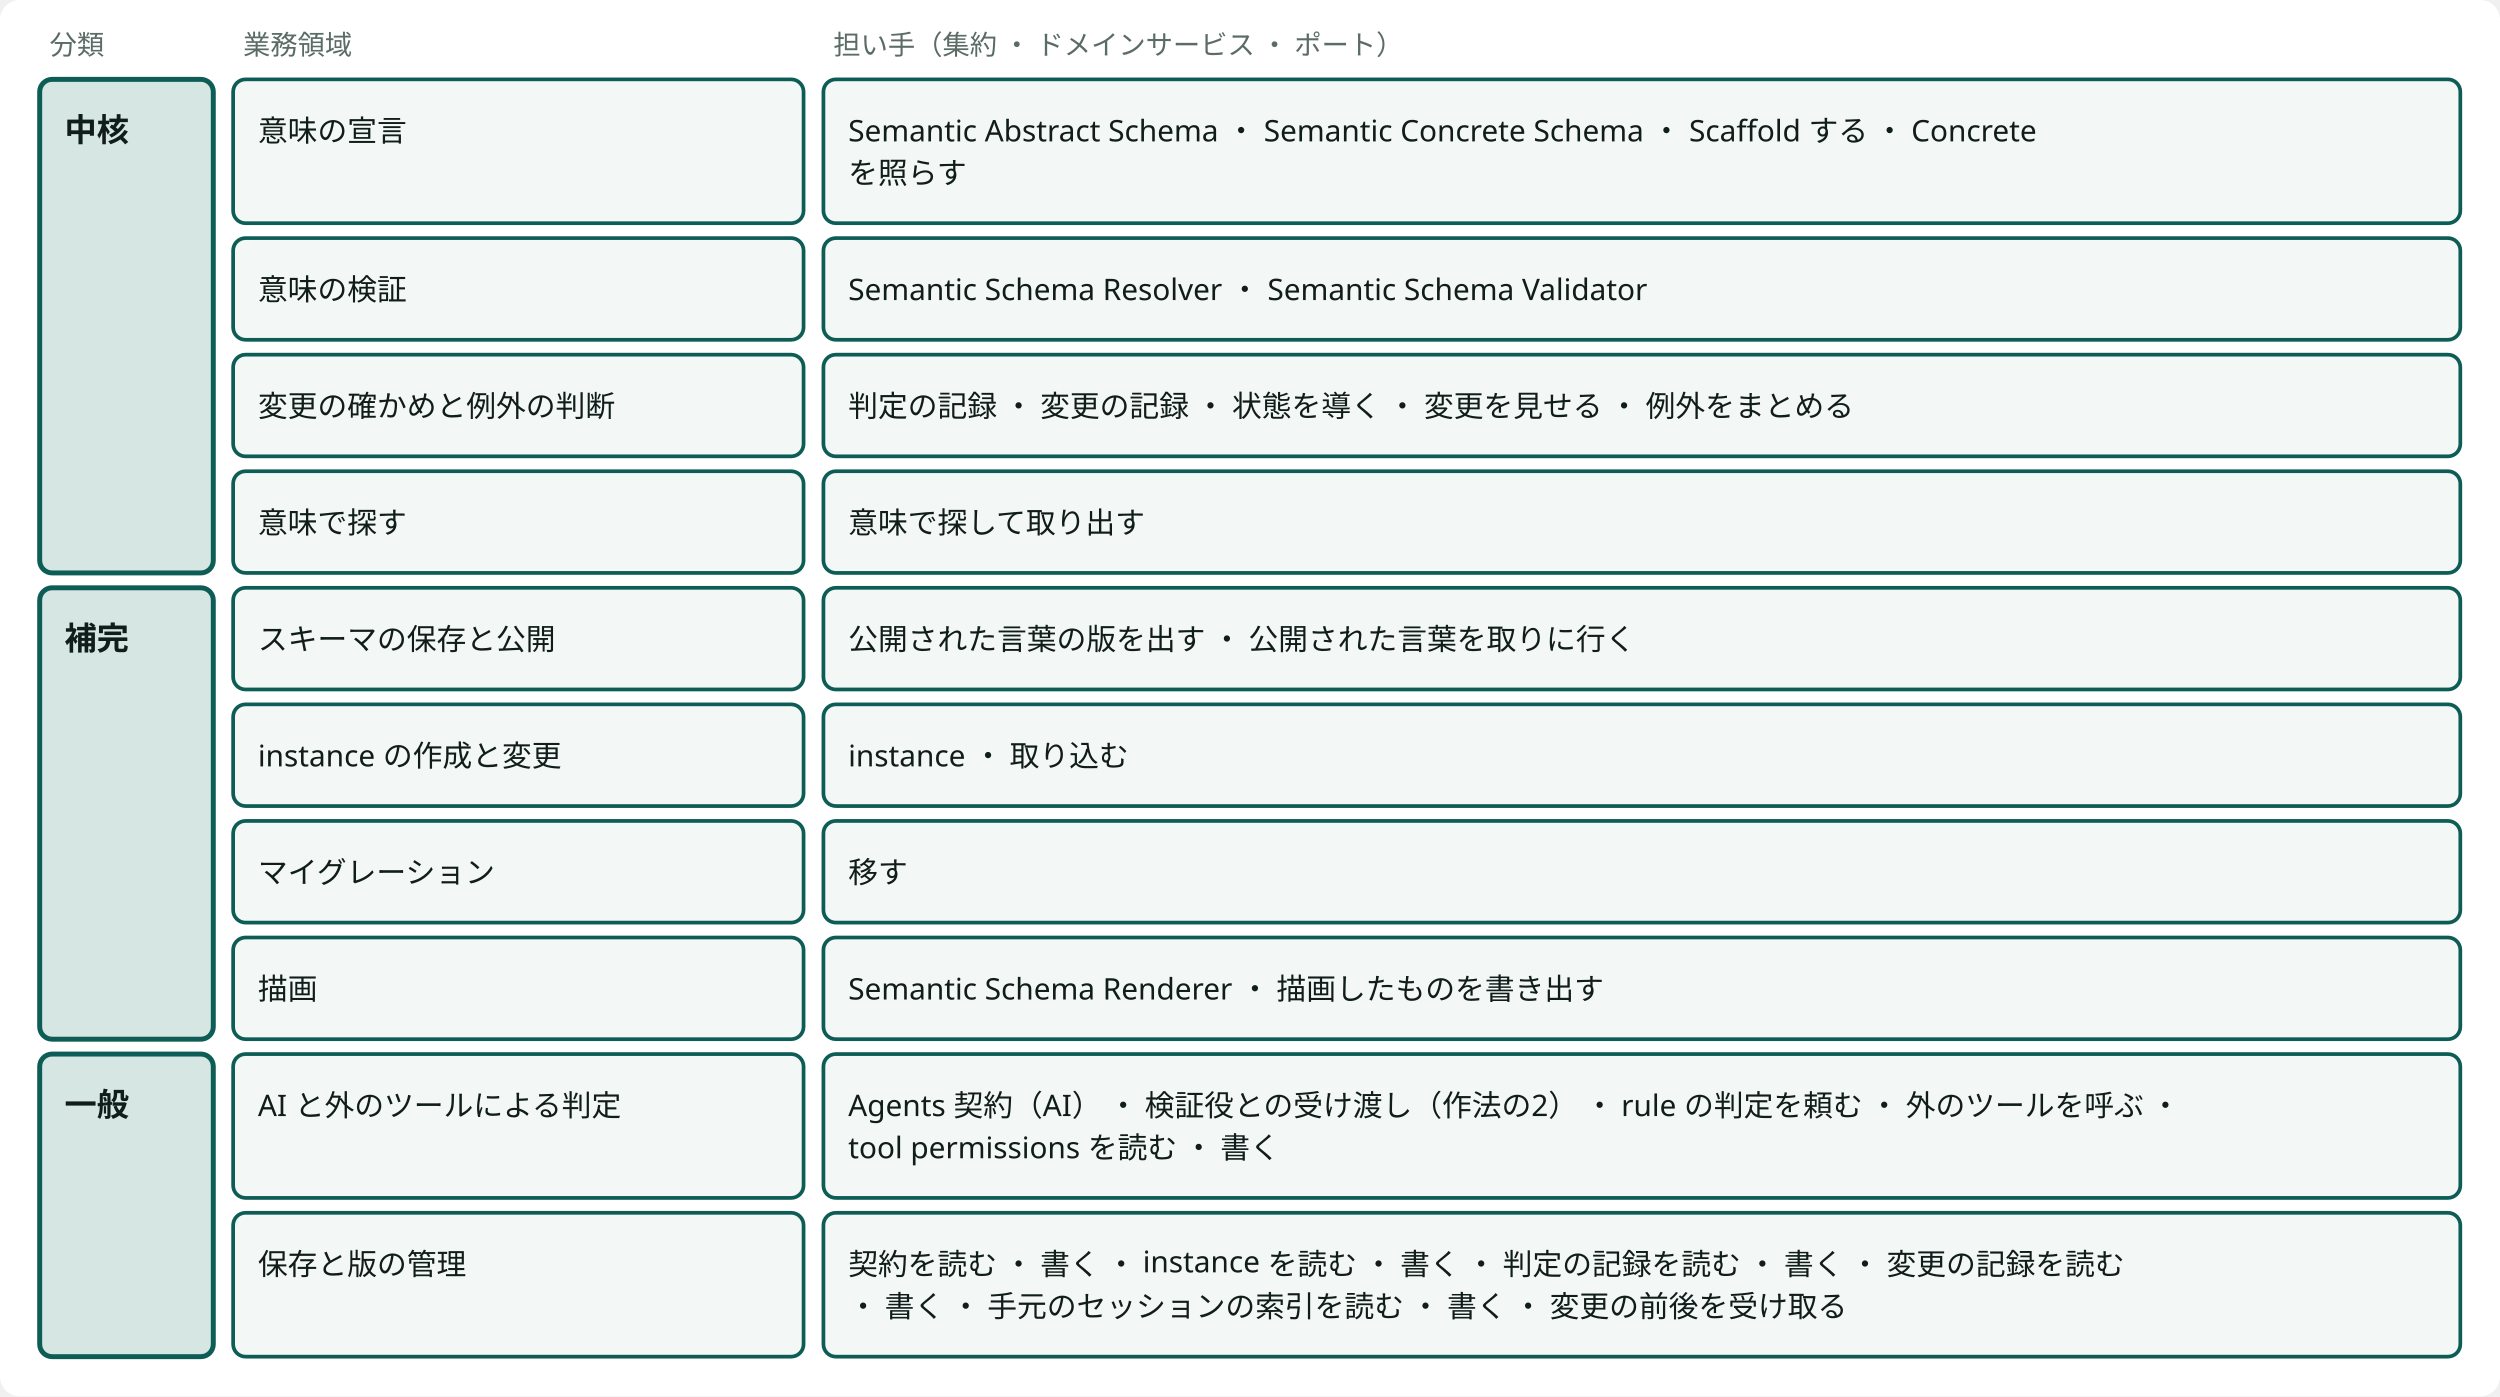
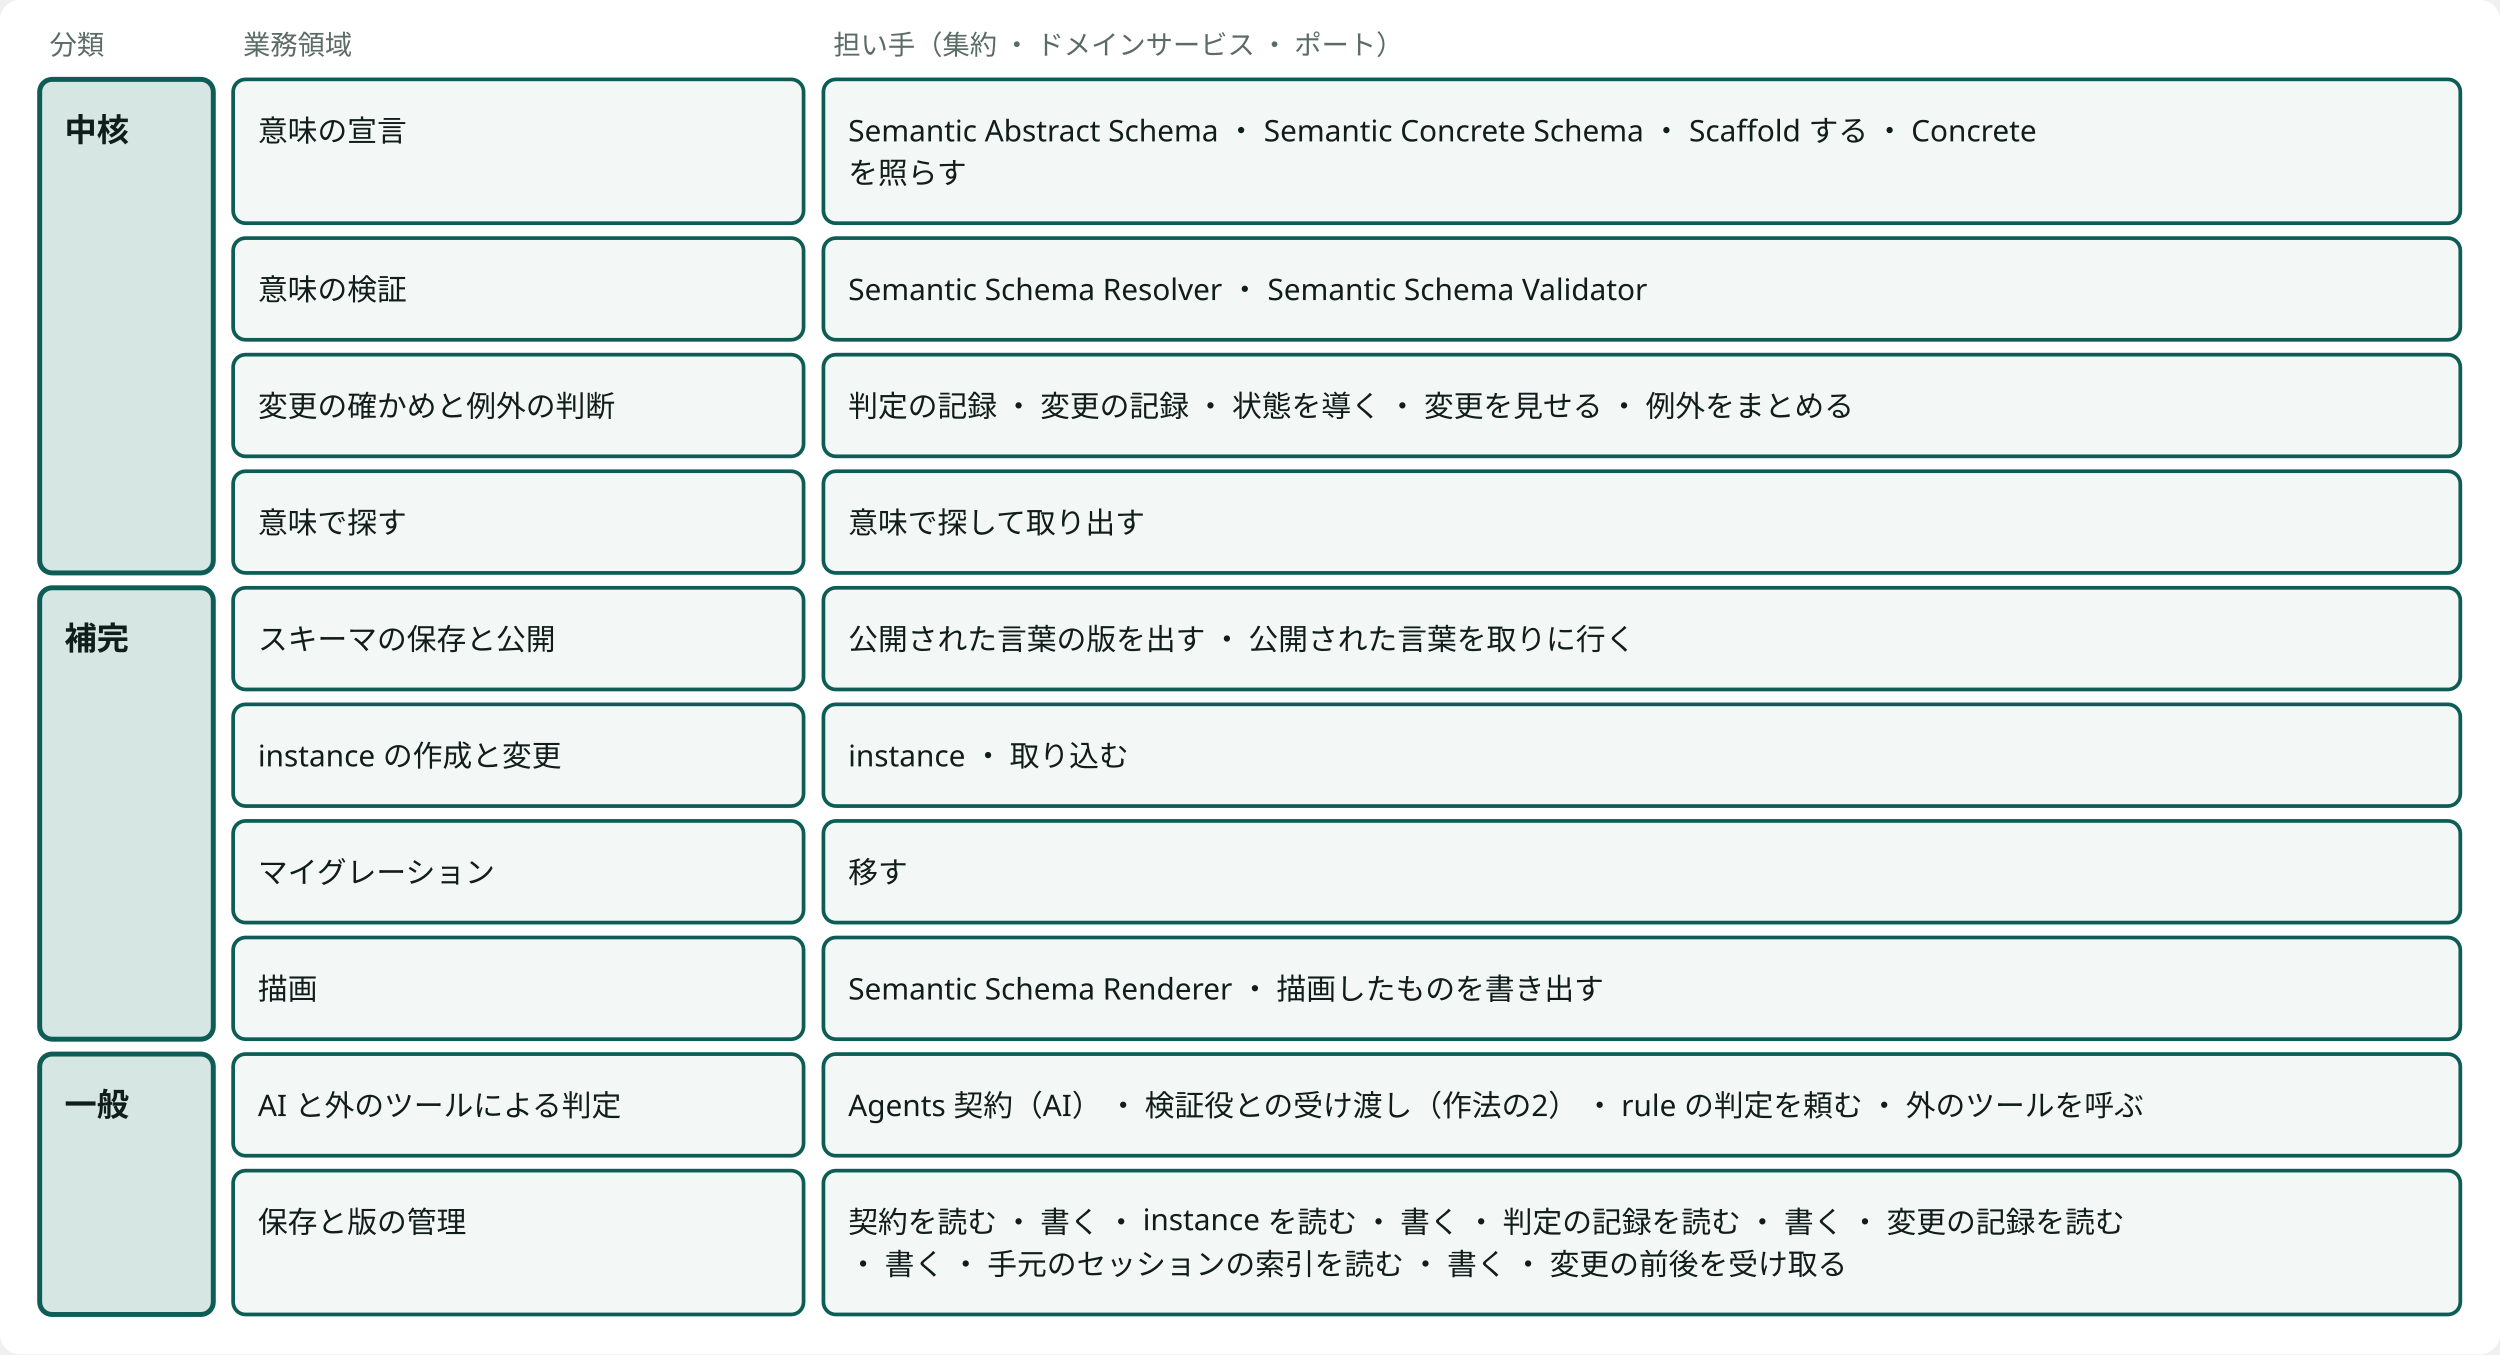
- <svg viewBox="0 0 1008 563" style="min-width:900px" role="img" aria-label="業務領域ごとの担い手：どの業務領域にも担い手がある" class="dsvg">
+ <svg viewBox="0 0 1008 546" style="min-width:900px" role="img" aria-label="業務領域ごとの担い手：どの業務領域にも担い手がある" class="dsvg">
  <style data-dsvg="dark">.dsvg .canvas{fill:var(--dsvg-area-fill,#FFFFFF)}.dsvg .note{fill:var(--dsvg-ink-soft,#5B6B66);font-size:11px}.dsvg .box.focus{fill:var(--dsvg-accent-bg,#D5E6E3);stroke:var(--dsvg-accent,#0D5C55)}.dsvg .title{fill:var(--dsvg-ink,#111D1A);font-size:13px;font-weight:700}.dsvg .box{fill:var(--dsvg-box-fill,#F3F7F5);stroke:var(--dsvg-accent,#0D5C55)}.dsvg .label{fill:var(--dsvg-ink,#111D1A);font-size:12px}@media (prefers-color-scheme:dark){:root:not([data-theme="light"]) .dsvg,.dsvg:root:not([data-theme="light"]){--dsvg-area-fill:#22302D;--dsvg-ink-soft:#9DADA8;--dsvg-accent-bg:#173330;--dsvg-accent:#6CC9B8;--dsvg-ink:#E6EEEB;--dsvg-box-fill:#16211E}}:root[data-theme="dark"] .dsvg{--dsvg-area-fill:#22302D;--dsvg-ink-soft:#9DADA8;--dsvg-accent-bg:#173330;--dsvg-accent:#6CC9B8;--dsvg-ink:#E6EEEB;--dsvg-box-fill:#16211E}</style>
-   <rect data-dsvg="canvas" class="canvas" x="0.0" y="0.0" width="1008.0" height="563.0" fill="#FFFFFF" rx="8" />
+   <rect data-dsvg="canvas" class="canvas" x="0.0" y="0.0" width="1008.0" height="546.0" fill="#FFFFFF" rx="8" />
  <text class="note" x="20" y="22" font-family="Noto Sans JP, Hiragino Kaku Gothic ProN, sans-serif" font-size="11" fill="#5B6B66">分類</text>
  <text class="note" x="98" y="22" font-family="Noto Sans JP, Hiragino Kaku Gothic ProN, sans-serif" font-size="11" fill="#5B6B66">業務領域</text>
  <text class="note" x="336" y="22" font-family="Noto Sans JP, Hiragino Kaku Gothic ProN, sans-serif" font-size="11" fill="#5B6B66">担い手（集約 ・ ドメインサービス ・ ポート）</text>
  <rect class="box focus" x="16" y="32" width="70" height="199" fill="#D5E6E3" stroke="#0D5C55" stroke-width="2" rx="5" />
  <text class="title" x="26" y="57" font-family="Noto Sans JP, Hiragino Kaku Gothic ProN, sans-serif" font-size="13" font-weight="700" fill="#111D1A">中核</text>
  <rect class="box focus" x="16" y="237" width="70" height="182" fill="#D5E6E3" stroke="#0D5C55" stroke-width="2" rx="5" />
  <text class="title" x="26" y="262" font-family="Noto Sans JP, Hiragino Kaku Gothic ProN, sans-serif" font-size="13" font-weight="700" fill="#111D1A">補完</text>
-   <rect class="box focus" x="16" y="425" width="70" height="122" fill="#D5E6E3" stroke="#0D5C55" stroke-width="2" rx="5" />
+   <rect class="box focus" x="16" y="425" width="70" height="105" fill="#D5E6E3" stroke="#0D5C55" stroke-width="2" rx="5" />
  <text class="title" x="26" y="450" font-family="Noto Sans JP, Hiragino Kaku Gothic ProN, sans-serif" font-size="13" font-weight="700" fill="#111D1A">一般</text>
  <rect class="box" x="94" y="32" width="230" height="58" fill="#F3F7F5" stroke="#0D5C55" stroke-width="1.5" rx="5" />
  <text class="label" x="104" y="57" font-family="Noto Sans JP, Hiragino Kaku Gothic ProN, sans-serif" font-size="12" fill="#111D1A">意味の宣言</text>
  <rect class="box" x="332" y="32" width="660" height="58" fill="#F3F7F5" stroke="#0D5C55" stroke-width="1.5" rx="5" />
  <text class="label" x="342" y="57" font-family="Noto Sans JP, Hiragino Kaku Gothic ProN, sans-serif" font-size="12" fill="#111D1A">Semantic Abstract Schema ・ Semantic Concrete Schema ・ Scaffold する ・ Concrete</text>
  <text class="label" x="342" y="74" font-family="Noto Sans JP, Hiragino Kaku Gothic ProN, sans-serif" font-size="12" fill="#111D1A">を照らす</text>
  <rect class="box" x="94" y="96" width="230" height="41" fill="#F3F7F5" stroke="#0D5C55" stroke-width="1.5" rx="5" />
  <text class="label" x="104" y="121" font-family="Noto Sans JP, Hiragino Kaku Gothic ProN, sans-serif" font-size="12" fill="#111D1A">意味の検証</text>
  <rect class="box" x="332" y="96" width="660" height="41" fill="#F3F7F5" stroke="#0D5C55" stroke-width="1.5" rx="5" />
  <text class="label" x="342" y="121" font-family="Noto Sans JP, Hiragino Kaku Gothic ProN, sans-serif" font-size="12" fill="#111D1A">Semantic Schema Resolver ・ Semantic Schema Validator</text>
  <rect class="box" x="94" y="143" width="230" height="41" fill="#F3F7F5" stroke="#0D5C55" stroke-width="1.5" rx="5" />
  <text class="label" x="104" y="168" font-family="Noto Sans JP, Hiragino Kaku Gothic ProN, sans-serif" font-size="12" fill="#111D1A">変更の確かめと例外の判断</text>
  <rect class="box" x="332" y="143" width="660" height="41" fill="#F3F7F5" stroke="#0D5C55" stroke-width="1.5" rx="5" />
  <text class="label" x="342" y="168" font-family="Noto Sans JP, Hiragino Kaku Gothic ProN, sans-serif" font-size="12" fill="#111D1A">判定の記録 ・ 変更の記録 ・ 状態を導く ・ 変更を見せる ・ 例外をまとめる</text>
  <rect class="box" x="94" y="190" width="230" height="41" fill="#F3F7F5" stroke="#0D5C55" stroke-width="1.5" rx="5" />
  <text class="label" x="104" y="215" font-family="Noto Sans JP, Hiragino Kaku Gothic ProN, sans-serif" font-size="12" fill="#111D1A">意味で探す</text>
  <rect class="box" x="332" y="190" width="660" height="41" fill="#F3F7F5" stroke="#0D5C55" stroke-width="1.5" rx="5" />
  <text class="label" x="342" y="215" font-family="Noto Sans JP, Hiragino Kaku Gothic ProN, sans-serif" font-size="12" fill="#111D1A">意味で探して取り出す</text>
  <rect class="box" x="94" y="237" width="230" height="41" fill="#F3F7F5" stroke="#0D5C55" stroke-width="1.5" rx="5" />
  <text class="label" x="104" y="262" font-family="Noto Sans JP, Hiragino Kaku Gothic ProN, sans-serif" font-size="12" fill="#111D1A">スキーマの保存と公開</text>
  <rect class="box" x="332" y="237" width="660" height="41" fill="#F3F7F5" stroke="#0D5C55" stroke-width="1.5" rx="5" />
  <text class="label" x="342" y="262" font-family="Noto Sans JP, Hiragino Kaku Gothic ProN, sans-serif" font-size="12" fill="#111D1A">公開された言葉の版を出す ・ 公開された言葉を取りに行く</text>
  <rect class="box" x="94" y="284" width="230" height="41" fill="#F3F7F5" stroke="#0D5C55" stroke-width="1.5" rx="5" />
  <text class="label" x="104" y="309" font-family="Noto Sans JP, Hiragino Kaku Gothic ProN, sans-serif" font-size="12" fill="#111D1A">instance の作成と変更</text>
  <rect class="box" x="332" y="284" width="660" height="41" fill="#F3F7F5" stroke="#0D5C55" stroke-width="1.5" rx="5" />
  <text class="label" x="342" y="309" font-family="Noto Sans JP, Hiragino Kaku Gothic ProN, sans-serif" font-size="12" fill="#111D1A">instance ・ 取り込む</text>
  <rect class="box" x="94" y="331" width="230" height="41" fill="#F3F7F5" stroke="#0D5C55" stroke-width="1.5" rx="5" />
  <text class="label" x="104" y="356" font-family="Noto Sans JP, Hiragino Kaku Gothic ProN, sans-serif" font-size="12" fill="#111D1A">マイグレーション</text>
  <rect class="box" x="332" y="331" width="660" height="41" fill="#F3F7F5" stroke="#0D5C55" stroke-width="1.5" rx="5" />
  <text class="label" x="342" y="356" font-family="Noto Sans JP, Hiragino Kaku Gothic ProN, sans-serif" font-size="12" fill="#111D1A">移す</text>
  <rect class="box" x="94" y="378" width="230" height="41" fill="#F3F7F5" stroke="#0D5C55" stroke-width="1.5" rx="5" />
  <text class="label" x="104" y="403" font-family="Noto Sans JP, Hiragino Kaku Gothic ProN, sans-serif" font-size="12" fill="#111D1A">描画</text>
  <rect class="box" x="332" y="378" width="660" height="41" fill="#F3F7F5" stroke="#0D5C55" stroke-width="1.5" rx="5" />
  <text class="label" x="342" y="403" font-family="Noto Sans JP, Hiragino Kaku Gothic ProN, sans-serif" font-size="12" fill="#111D1A">Semantic Schema Renderer ・ 描画したものを書き出す</text>
-   <rect class="box" x="94" y="425" width="230" height="58" fill="#F3F7F5" stroke="#0D5C55" stroke-width="1.5" rx="5" />
+   <rect class="box" x="94" y="425" width="230" height="41" fill="#F3F7F5" stroke="#0D5C55" stroke-width="1.5" rx="5" />
  <text class="label" x="104" y="450" font-family="Noto Sans JP, Hiragino Kaku Gothic ProN, sans-serif" font-size="12" fill="#111D1A">AI と外のツールによる判定</text>
-   <rect class="box" x="332" y="425" width="660" height="58" fill="#F3F7F5" stroke="#0D5C55" stroke-width="1.5" rx="5" />
-   <text class="label" x="342" y="450" font-family="Noto Sans JP, Hiragino Kaku Gothic ProN, sans-serif" font-size="12" fill="#111D1A">Agents 契約（AI） ・ 検証役との受け渡し（作法の2） ・ rule の判定を頼む ・ 外のツールを呼ぶ ・</text>
-   <text class="label" x="342" y="467" font-family="Noto Sans JP, Hiragino Kaku Gothic ProN, sans-serif" font-size="12" fill="#111D1A">tool permissions を読む ・ 書く</text>
-   <rect class="box" x="94" y="489" width="230" height="58" fill="#F3F7F5" stroke="#0D5C55" stroke-width="1.5" rx="5" />
-   <text class="label" x="104" y="514" font-family="Noto Sans JP, Hiragino Kaku Gothic ProN, sans-serif" font-size="12" fill="#111D1A">保存と版の管理</text>
-   <rect class="box" x="332" y="489" width="660" height="58" fill="#F3F7F5" stroke="#0D5C55" stroke-width="1.5" rx="5" />
-   <text class="label" x="342" y="514" font-family="Noto Sans JP, Hiragino Kaku Gothic ProN, sans-serif" font-size="12" fill="#111D1A">契約を読む ・ 書く ・ instance を読む ・ 書く ・ 判定の記録を読む ・ 書く ・ 変更の記録を読む</text>
-   <text class="label" x="342" y="531" font-family="Noto Sans JP, Hiragino Kaku Gothic ProN, sans-serif" font-size="12" fill="#111D1A"> ・ 書く ・ 手元のセッションの索引を読む ・ 書く ・ 変更の前後を受け取る</text>
+   <rect class="box" x="332" y="425" width="660" height="41" fill="#F3F7F5" stroke="#0D5C55" stroke-width="1.5" rx="5" />
+   <text class="label" x="342" y="450" font-family="Noto Sans JP, Hiragino Kaku Gothic ProN, sans-serif" font-size="12" fill="#111D1A">Agents 契約（AI） ・ 検証役との受け渡し（作法の2） ・ rule の判定を頼む ・ 外のツールを呼ぶ</text>
+   <rect class="box" x="94" y="472" width="230" height="58" fill="#F3F7F5" stroke="#0D5C55" stroke-width="1.5" rx="5" />
+   <text class="label" x="104" y="497" font-family="Noto Sans JP, Hiragino Kaku Gothic ProN, sans-serif" font-size="12" fill="#111D1A">保存と版の管理</text>
+   <rect class="box" x="332" y="472" width="660" height="58" fill="#F3F7F5" stroke="#0D5C55" stroke-width="1.5" rx="5" />
+   <text class="label" x="342" y="497" font-family="Noto Sans JP, Hiragino Kaku Gothic ProN, sans-serif" font-size="12" fill="#111D1A">契約を読む ・ 書く ・ instance を読む ・ 書く ・ 判定の記録を読む ・ 書く ・ 変更の記録を読む</text>
+   <text class="label" x="342" y="514" font-family="Noto Sans JP, Hiragino Kaku Gothic ProN, sans-serif" font-size="12" fill="#111D1A"> ・ 書く ・ 手元のセッションの索引を読む ・ 書く ・ 変更の前後を受け取る</text>
</svg>
